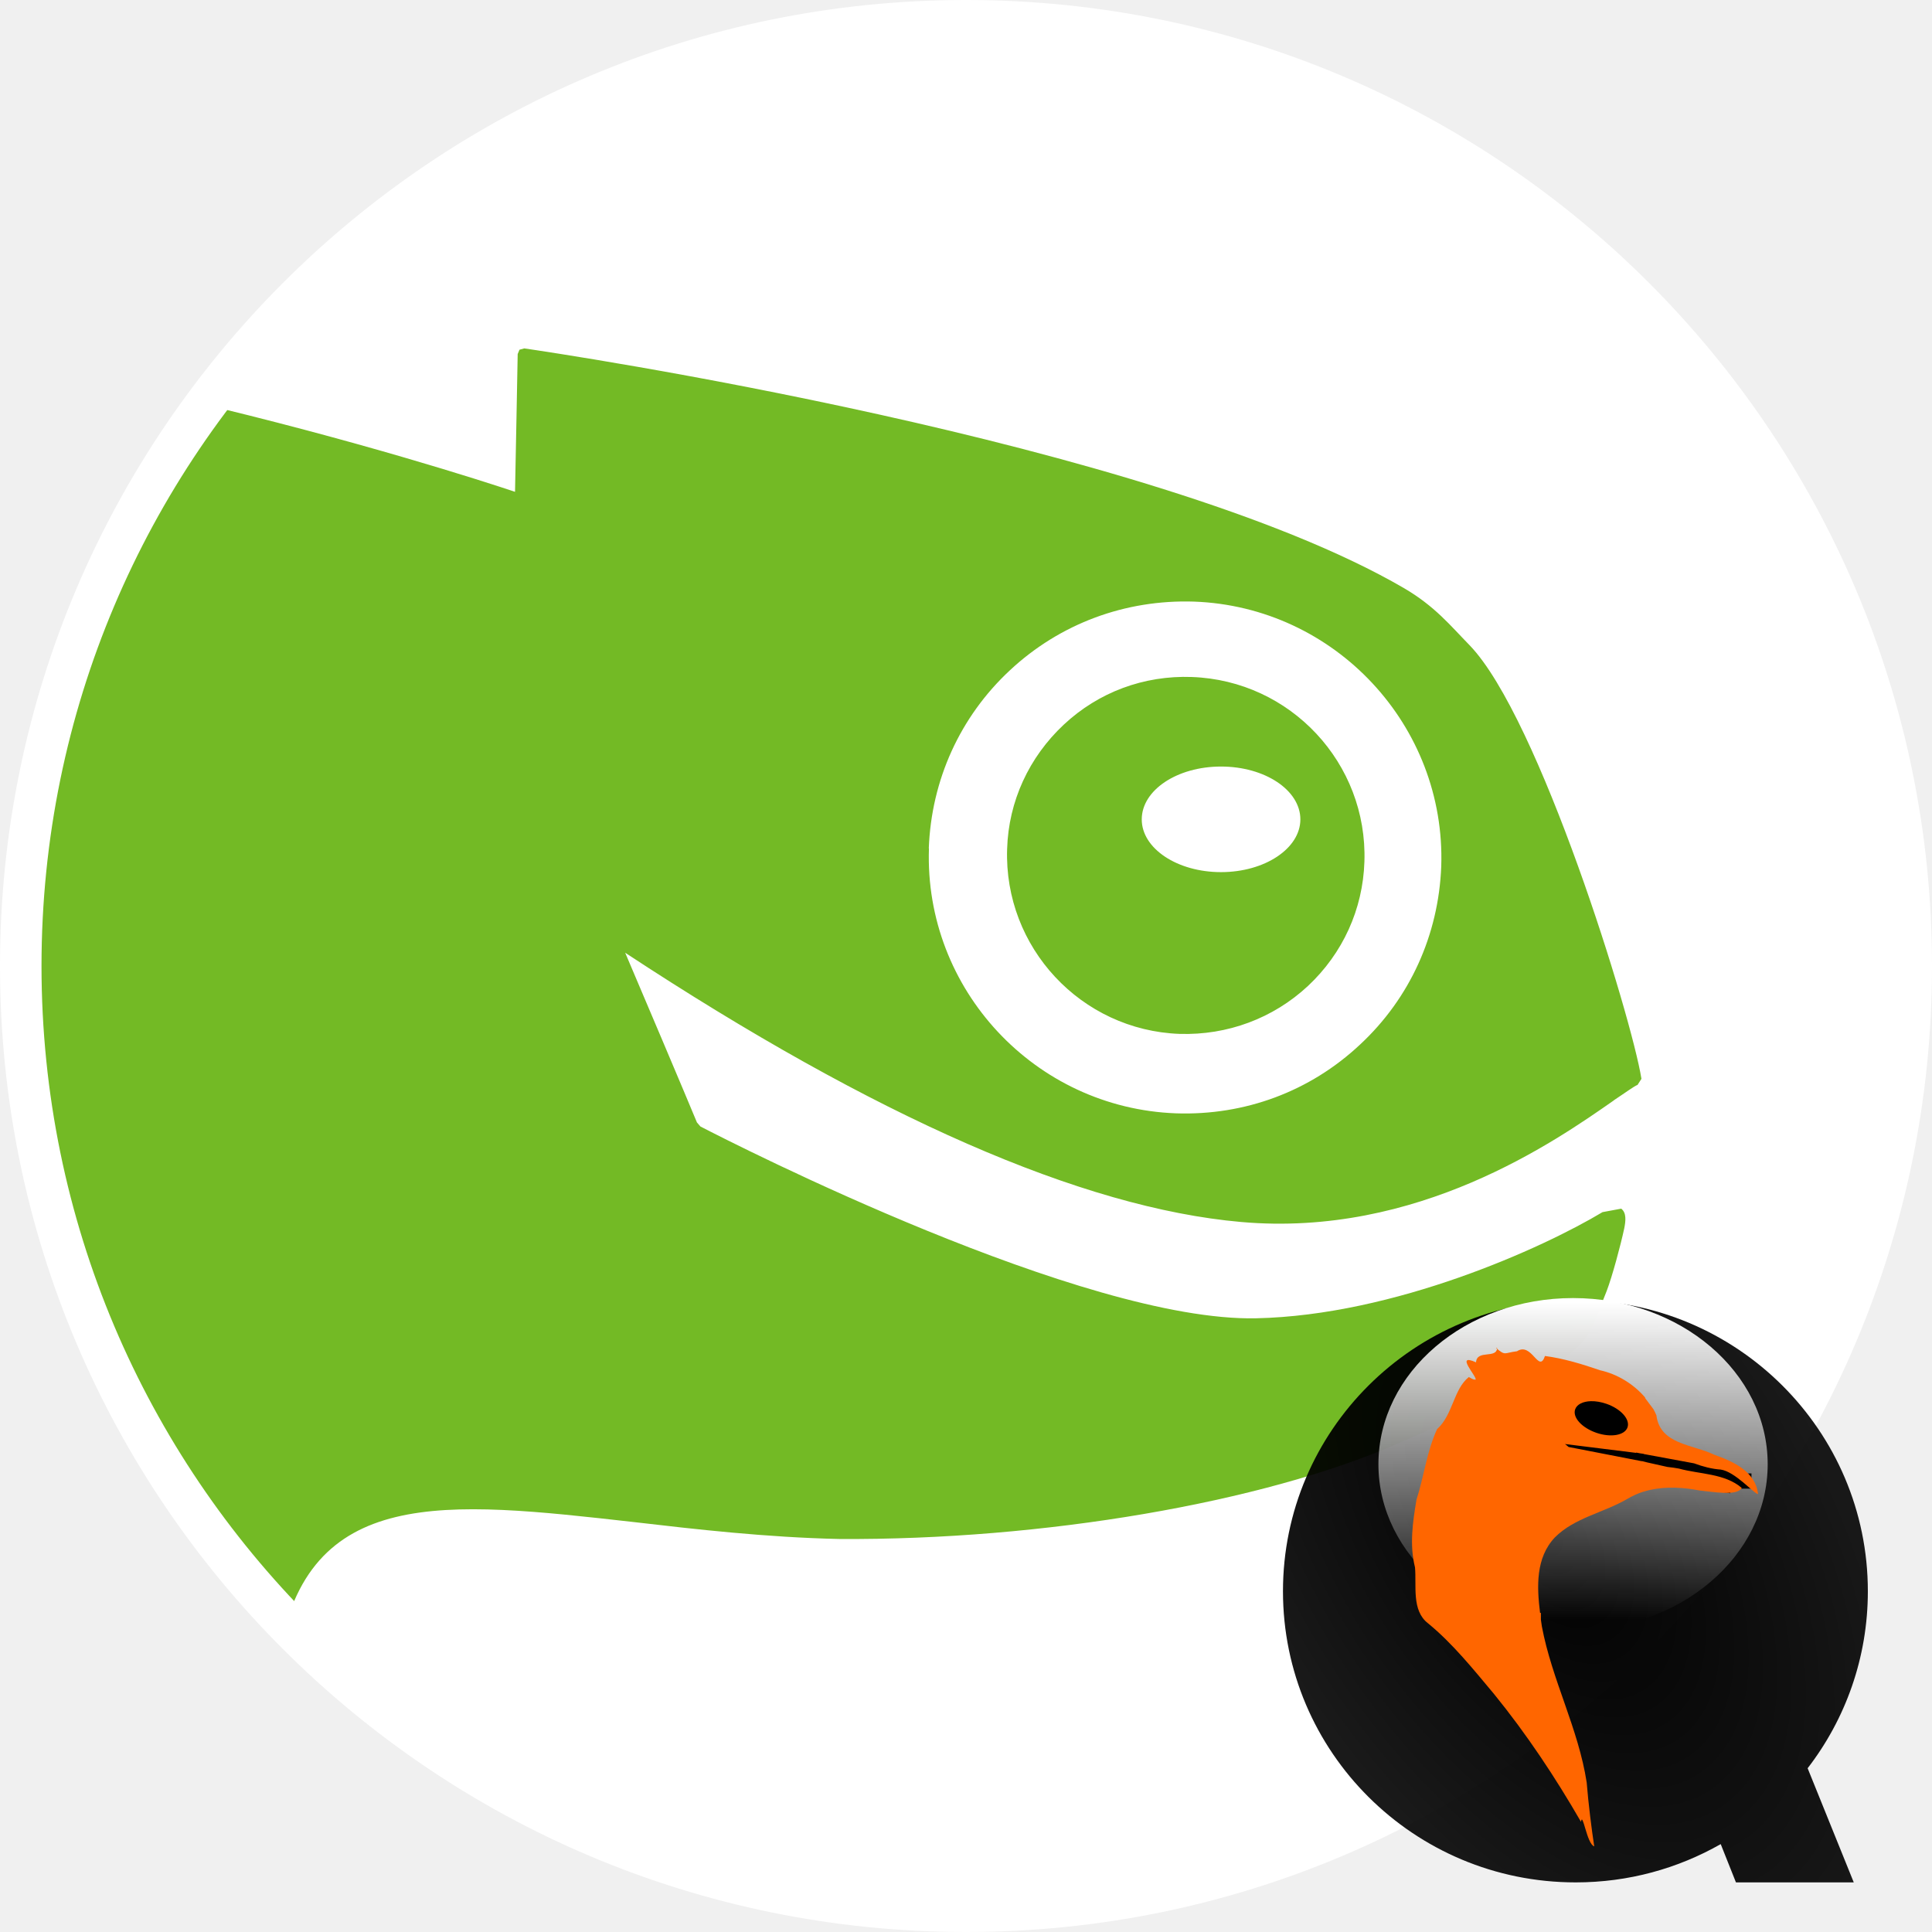
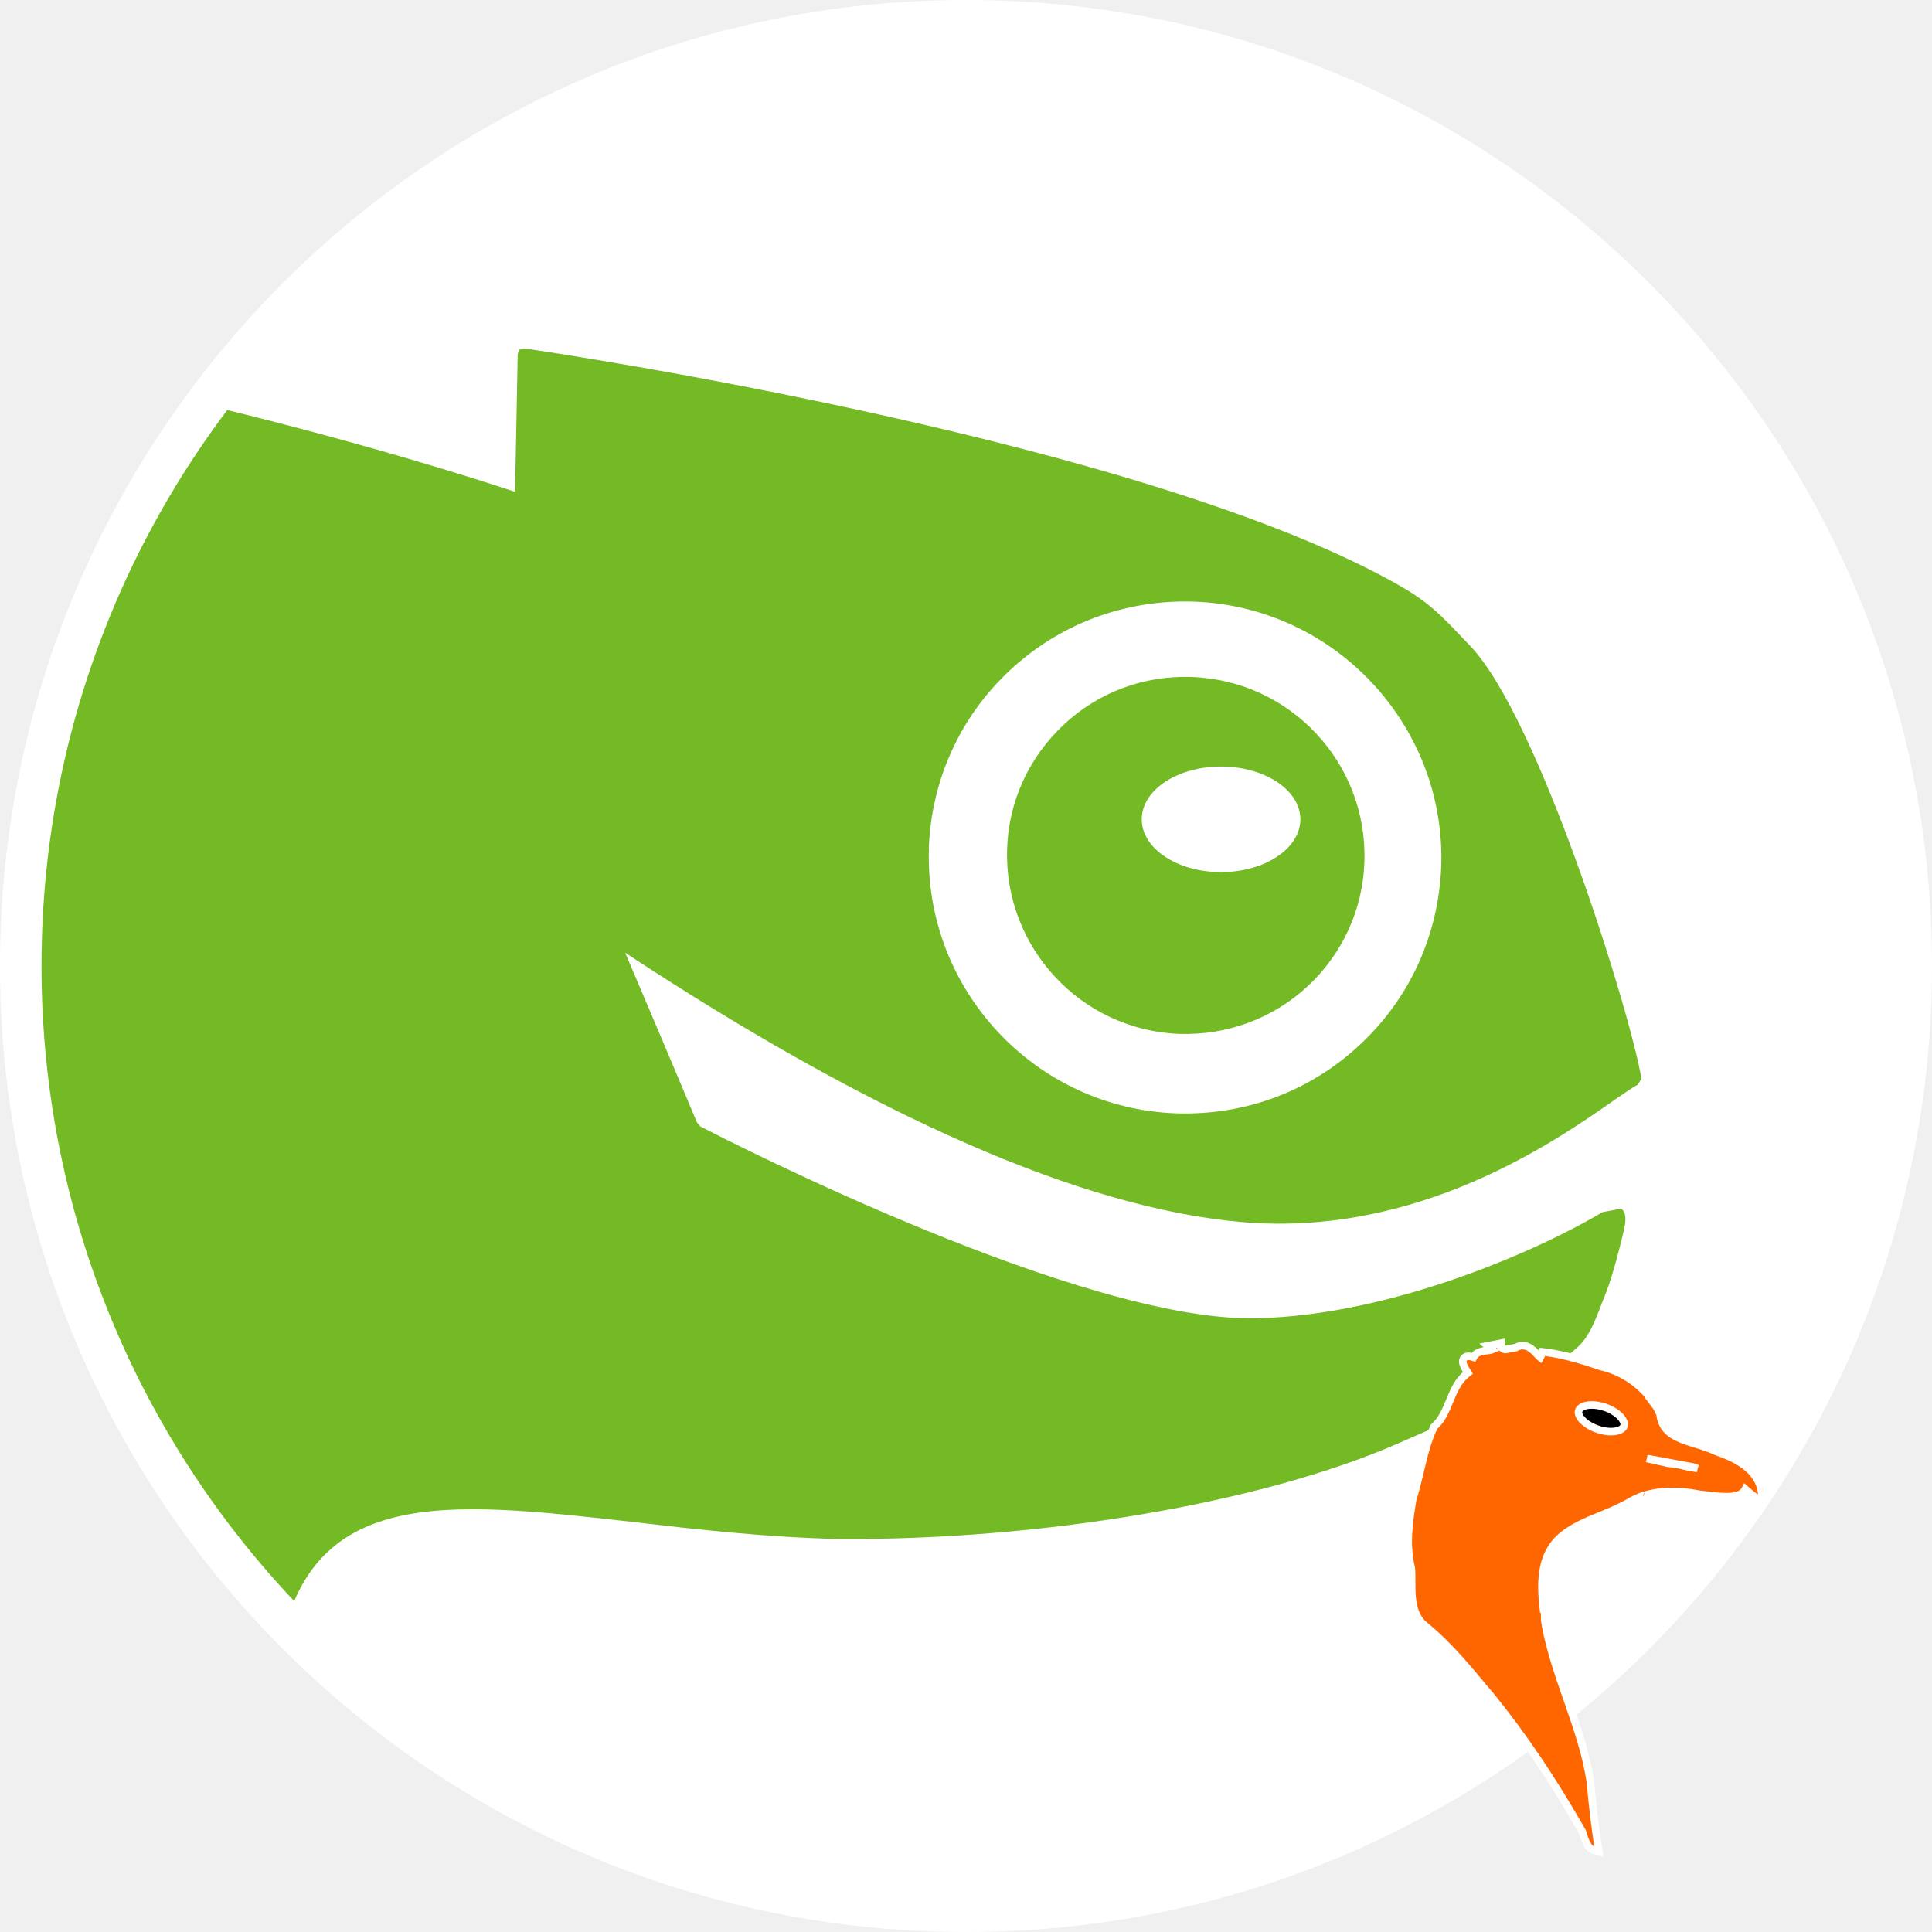
<svg xmlns="http://www.w3.org/2000/svg" width="512" height="512" viewBox="0 0 512 512" fill="none">
  <circle cx="256" cy="256" r="256" fill="white" />
  <mask id="mask0_2:324" style="mask-type:alpha" maskUnits="userSpaceOnUse" x="11" y="11" width="490" height="490">
    <circle cx="256" cy="256" r="245" fill="white" />
  </mask>
  <g mask="url(#mask0_2:324)">
-     <path d="M246.14 224.845C246.811 206.74 254.406 189.936 267.662 177.611C280.927 165.244 298.235 158.855 316.388 159.43C353.808 160.765 383.208 192.306 381.943 229.63C381.237 247.735 373.647 264.539 360.421 276.826C347.156 289.266 329.89 295.658 311.657 295.045C274.283 293.671 244.914 262.204 246.179 224.845H246.14ZM427.662 291.601C430.749 289.564 433.014 287.88 433.969 287.505L435 285.901C432.389 269.518 407.935 190.093 389.457 170.993C384.362 165.787 380.279 160.658 372.017 155.831C305.082 116.904 146.37 93.401 138.933 92.33L137.668 92.678L137.192 93.826C137.192 93.826 136.579 126.668 136.487 130.339C120.275 124.9 2.425 86.894 -108.06 83.067C-201.754 79.779 -338.193 67.679 -519.025 178.683L-524.373 182.005C-609.441 234.981 -668.172 300.32 -698.88 376.224C-708.51 400.109 -721.46 454.003 -708.625 504.72C-703.097 526.886 -692.788 549.16 -678.891 569.102C-647.478 614.155 -594.781 644.049 -538.005 649.102C-457.882 656.259 -397.196 620.321 -375.613 553.026C-360.773 506.596 -375.613 438.462 -432.504 403.707C-478.776 375.416 -528.536 381.847 -557.403 400.912C-582.445 417.49 -596.621 443.247 -596.391 471.534C-595.812 521.715 -552.535 548.394 -521.406 548.471C-512.362 548.471 -503.28 546.902 -493.041 543.571C-489.395 542.461 -485.968 541.087 -482.188 538.752L-481.003 538.06L-480.259 537.562L-480.508 537.711C-473.412 532.884 -469.146 525.034 -469.146 516.617C-469.146 514.32 -469.468 511.993 -470.127 509.65C-473.803 496.942 -486.378 489.252 -499.408 491.622L-501.168 492.039L-503.549 492.766L-507.003 493.953C-514.172 495.713 -519.539 495.867 -520.685 495.905C-524.331 495.671 -542.249 490.313 -542.249 470.719V470.451C-542.249 463.254 -539.358 458.206 -537.764 455.446C-532.19 446.719 -516.928 438.152 -496.322 439.944C-469.261 442.282 -449.744 456.139 -436.824 482.278C-424.829 506.58 -427.969 536.479 -444.913 558.373C-461.743 580.073 -491.683 589.293 -531.553 585.01C-571.73 580.574 -605.696 557.489 -624.71 521.547C-643.326 486.416 -644.342 444.763 -627.336 412.763C-586.662 336.094 -509.836 336.898 -467.704 344.17C-405.369 354.968 -334.447 412.38 -309.299 478.676C-305.235 489.245 -303.165 497.62 -301.355 505.283L-298.641 516.728L-228.217 551.058L-227.297 551.751L-225.588 551.594L-225.277 549.569C-225.714 547.996 -226.738 546.549 -228.363 526.871C-229.701 509.409 -232.427 461.609 -208.321 437.915C-198.963 428.656 -184.702 420.392 -173.439 417.747C-127.282 406.489 -73.151 414.256 -21.972 473.402C4.522 503.951 17.438 517.88 23.916 524.119L26.178 526.155L28.839 528.142C30.963 529.294 116.859 568.792 116.859 568.792L118.626 568.371L118.661 566.538C118.089 565.887 64.223 496.376 73.807 439.151C81.356 393.563 117.702 397.697 167.961 403.362C184.369 405.276 203.046 407.42 222.399 407.848C276.376 408.189 334.532 398.237 370.377 382.582C393.566 372.515 408.364 365.816 417.645 357.399C420.981 354.639 422.706 350.161 424.511 345.342L425.773 342.161C427.271 338.253 429.48 330.023 430.446 325.51C430.837 323.524 431.067 321.422 429.645 320.308L424.684 321.227C408.943 330.685 369.594 348.595 332.83 349.361C287.172 350.283 195.203 303.505 185.619 298.529L184.695 297.461C182.437 291.949 168.632 259.379 165.68 252.485C231.887 296.045 286.784 320.121 328.839 323.834C375.648 327.994 412.106 302.498 427.709 291.597H427.705L427.662 291.601ZM323.579 231.123C311.96 231.123 302.575 224.845 302.575 217.151C302.575 209.385 311.96 203.142 323.579 203.142C335.199 203.142 344.611 209.385 344.611 217.151C344.603 224.845 335.192 231.123 323.579 231.123V231.123ZM315.832 179.41C303.139 178.955 291.105 183.433 281.904 192.046C272.707 200.658 267.283 212.325 266.899 224.96C266.018 251.069 286.493 273.036 312.596 273.993C325.282 274.376 337.377 269.897 346.631 261.285C355.866 252.631 361.18 240.956 361.582 228.371C362.464 202.269 341.996 180.333 315.847 179.414L315.832 179.41Z" fill="#73BA25" />
+     <path d="M246.14 224.845C246.811 206.74 254.406 189.936 267.662 177.611C280.927 165.244 298.235 158.855 316.388 159.43C353.808 160.765 383.208 192.306 381.943 229.63C381.237 247.735 373.647 264.539 360.421 276.826C347.156 289.266 329.89 295.658 311.657 295.046C274.283 293.671 244.914 262.204 246.179 224.845H246.14ZM427.662 291.601C430.749 289.564 433.014 287.88 433.969 287.505L435 285.901C432.389 269.518 407.935 190.093 389.457 170.993C384.362 165.787 380.279 160.658 372.017 155.831C305.082 116.904 146.37 93.401 138.933 92.33L137.668 92.678L137.192 93.826C137.192 93.826 136.579 126.668 136.487 130.339C120.275 124.9 2.425 86.894 -108.06 83.067C-201.754 79.779 -338.193 67.679 -519.025 178.683L-524.373 182.005C-609.441 234.981 -668.172 300.32 -698.88 376.224C-708.51 400.109 -721.46 454.003 -708.625 504.72C-703.097 526.886 -692.788 549.16 -678.891 569.102C-647.478 614.155 -594.781 644.049 -538.005 649.102C-457.882 656.259 -397.196 620.321 -375.613 553.026C-360.773 506.596 -375.613 438.462 -432.504 403.707C-478.776 375.416 -528.536 381.847 -557.403 400.912C-582.445 417.49 -596.621 443.247 -596.391 471.534C-595.812 521.715 -552.535 548.394 -521.406 548.471C-512.362 548.471 -503.28 546.902 -493.041 543.571C-489.395 542.461 -485.968 541.087 -482.188 538.752L-481.003 538.06L-480.259 537.562L-480.508 537.711C-473.412 532.884 -469.146 525.034 -469.146 516.617C-469.146 514.32 -469.468 511.993 -470.127 509.65C-473.803 496.942 -486.378 489.252 -499.408 491.622L-501.168 492.039L-503.549 492.766L-507.003 493.953C-514.172 495.714 -519.539 495.867 -520.685 495.905C-524.331 495.671 -542.249 490.313 -542.249 470.719V470.451C-542.249 463.254 -539.358 458.206 -537.764 455.446C-532.19 446.719 -516.928 438.152 -496.322 439.944C-469.261 442.282 -449.744 456.139 -436.824 482.278C-424.829 506.58 -427.969 536.479 -444.913 558.373C-461.743 580.073 -491.683 589.293 -531.553 585.01C-571.73 580.574 -605.696 557.489 -624.71 521.547C-643.326 486.416 -644.342 444.763 -627.336 412.763C-586.662 336.094 -509.836 336.898 -467.704 344.17C-405.369 354.968 -334.447 412.38 -309.299 478.676C-305.235 489.245 -303.165 497.62 -301.355 505.283L-298.641 516.728L-228.217 551.058L-227.297 551.751L-225.588 551.594L-225.277 549.569C-225.714 547.996 -226.738 546.549 -228.363 526.871C-229.701 509.409 -232.427 461.609 -208.321 437.915C-198.963 428.656 -184.702 420.392 -173.439 417.747C-127.282 406.489 -73.151 414.256 -21.972 473.402C4.522 503.951 17.438 517.88 23.916 524.119L26.178 526.155L28.839 528.142C30.963 529.294 116.859 568.792 116.859 568.792L118.626 568.371L118.661 566.538C118.089 565.887 64.223 496.376 73.807 439.151C81.356 393.563 117.702 397.697 167.961 403.362C184.369 405.276 203.046 407.42 222.399 407.848C276.376 408.189 334.532 398.237 370.377 382.582C393.566 372.515 408.364 365.816 417.645 357.399C420.98 354.639 422.706 350.161 424.511 345.342L425.773 342.161C427.271 338.253 429.48 330.023 430.446 325.51C430.837 323.524 431.067 321.422 429.645 320.308L424.684 321.227C408.943 330.685 369.594 348.595 332.83 349.361C287.172 350.283 195.203 303.505 185.619 298.529L184.695 297.461C182.437 291.949 168.632 259.379 165.68 252.485C231.887 296.045 286.784 320.121 328.839 323.834C375.648 327.994 412.106 302.498 427.708 291.597H427.705L427.662 291.601ZM323.579 231.123C311.96 231.123 302.575 224.845 302.575 217.151C302.575 209.385 311.96 203.142 323.579 203.142C335.199 203.142 344.611 209.385 344.611 217.151C344.603 224.845 335.192 231.123 323.579 231.123ZM315.832 179.41C303.139 178.955 291.105 183.433 281.904 192.046C272.707 200.658 267.283 212.325 266.899 224.96C266.018 251.069 286.493 273.036 312.596 273.993C325.282 274.376 337.377 269.897 346.631 261.285C355.866 252.631 361.18 240.956 361.582 228.371C362.464 202.269 341.996 180.333 315.847 179.414L315.832 179.41Z" fill="#73BA25" />
  </g>
  <g clip-path="url(#clip0_2:324)">
-     <path d="M417.569 344.547C374.691 344.547 340 379.099 340 421.7C340 464.3 374.691 498.853 417.569 498.853C431.585 498.853 444.628 495.176 456.007 488.709L460.045 498.853H491.267L479.042 468.602C489.061 455.614 495 439.323 495 421.7C495 379.099 460.309 344.547 417.569 344.547V344.547Z" fill="url(#paint0_radial_2:324)" />
-     <path d="M416.876 432.071C445.362 432.071 468.454 412.356 468.454 388.035C468.454 363.715 445.362 344 416.876 344C388.389 344 365.297 363.715 365.297 388.035C365.297 412.356 388.389 432.071 416.876 432.071Z" fill="url(#paint1_linear_2:324)" />
-     <path d="M425.437 384.33C430.472 384.33 434.554 380.249 434.554 375.214C434.554 370.179 430.472 366.097 425.437 366.097C420.402 366.097 416.32 370.179 416.32 375.214C416.32 380.249 420.402 384.33 425.437 384.33Z" fill="black" />
-     <path d="M459.986 388.225L408.332 380.764L406.882 388.258L458.536 395.719L459.986 388.225Z" fill="black" />
-     <path d="M464.152 390.478H455.036V394.502H464.152V390.478Z" fill="black" />
-     <path d="M396.755 357.174C396.676 360.213 391.385 357.567 391.163 361.032C385.307 358.423 391.619 365.014 391.033 365.625H390.989L390.556 365.582C390.273 365.481 389.863 365.306 389.255 364.931C385.161 368.192 385.064 374.964 380.846 378.724C378.084 384.705 377.404 391.185 375.378 397.457C374.382 403.424 373.505 409.391 374.988 415.358C375.434 420.215 374.032 426.82 378.457 430.206C385.021 435.59 390.475 442.417 395.942 448.939C404.573 459.554 412.177 471.003 418.977 482.798C419.426 479.856 420.517 488.709 422.487 489.306C421.805 484.879 420.919 477.844 420.489 472.376C418.297 458.084 411.261 445.178 408.611 431.024C408.53 430.428 408.433 429.814 408.35 429.207V427.43H408.134C407.265 420.437 406.954 412.86 412.033 407.448C417.223 402.217 424.952 400.899 431.182 397.263C432.57 396.443 434.027 395.778 435.512 395.306C435.524 395.302 435.544 395.311 435.555 395.306C439.885 393.97 444.506 394.012 449.002 394.743C449.068 394.754 449.151 394.775 449.218 394.786C449.627 394.855 450.07 394.924 450.475 395.003C453.764 395.296 460.383 396.585 461.576 394.309C457.039 390.438 450.489 390.715 444.925 389.189C444.049 389.029 442.968 388.856 441.886 388.756L436.46 387.541L435.115 387.195V387.238L415.688 383.463C415.38 383.183 415.044 382.896 414.734 382.684L433.606 385.029V384.942C434.272 385.09 434.932 385.211 435.604 385.289V385.332L448.953 387.802C451.256 388.663 453.713 389.301 456.016 389.454C459.818 390.007 464.661 395.684 465.896 395.962C465.284 389.981 459.319 387.303 454.365 385.554C448.578 382.737 439.933 382.848 438.962 375.064C438.718 374.521 438.478 373.98 438.182 373.454L435.934 370.457L436.021 370.413C432.94 366.778 428.611 364.141 424.004 363.128C419.438 361.546 414.304 359.978 409.433 359.354C407.796 364.183 405.964 355.524 402.023 358.097C398.568 358.506 399.04 359.419 396.473 357.229L396.755 357.174ZM421.594 371.328C422.845 371.295 424.272 371.525 425.715 372.022C429.545 373.346 432.043 376.143 431.307 378.266C430.572 380.39 426.853 381.028 423.023 379.696C419.193 378.364 416.695 375.63 417.431 373.493C417.89 372.162 419.512 371.384 421.594 371.328Z" fill="#FF6600" />
+     <path d="M425.371 382.145C430.387 382.145 434.453 378.553 434.453 374.122C434.453 369.691 430.387 366.1 425.371 366.1C420.355 366.1 416.289 369.691 416.289 374.122C416.289 378.553 420.355 382.145 425.371 382.145Z" fill="black" />
+     <path d="M397.76 356.995L397.787 355.954L396.563 356.193L396.281 356.248L394.247 356.645L395.448 357.669C395.12 357.814 394.647 357.867 393.913 357.948L393.902 357.949C393.257 358.021 392.371 358.12 391.642 358.516C391.252 358.727 390.888 359.031 390.616 359.465C390.571 359.538 390.529 359.612 390.49 359.688C390.19 359.587 389.917 359.513 389.673 359.47C389.242 359.395 388.518 359.345 388.02 359.884C387.516 360.43 387.653 361.129 387.738 361.441C387.844 361.828 388.043 362.237 388.246 362.605C388.465 363 388.74 363.436 389.007 363.85L388.632 364.149C386.367 365.953 385.235 368.691 384.2 371.192L384.173 371.258C383.092 373.872 382.089 376.276 380.18 377.978L380.025 378.116L379.938 378.305C378.515 381.387 377.636 384.58 376.865 387.745C376.689 388.465 376.519 389.181 376.35 389.895C375.771 392.344 375.2 394.757 374.427 397.15L374.404 397.22L374.392 397.293C373.402 403.219 372.486 409.355 373.999 415.523C374.096 416.626 374.096 417.83 374.096 419.121L374.096 419.251C374.096 420.601 374.101 422.034 374.235 423.429C374.503 426.212 375.307 429.046 377.836 430.989C383.634 435.748 388.557 441.651 393.47 447.54C394.037 448.22 394.603 448.899 395.171 449.576C403.76 460.14 411.333 471.54 418.11 483.297L419.319 485.394C419.583 486.259 419.896 487.218 420.257 488.03C420.465 488.496 420.706 488.955 420.988 489.333C421.257 489.692 421.65 490.097 422.198 490.263L423.718 490.723L423.476 489.153C422.796 484.746 421.914 477.735 421.486 472.298L421.483 472.261L421.478 472.225C420.366 464.975 418.028 458.095 415.666 451.319C415.551 450.987 415.435 450.656 415.319 450.325C413.067 443.872 410.844 437.503 409.598 430.864C409.558 430.568 409.514 430.269 409.471 429.974L409.47 429.97C409.429 429.69 409.388 429.413 409.35 429.138V427.43V426.43H409.021C408.245 419.701 408.232 412.969 412.753 408.143C415.204 405.675 418.281 404.102 421.611 402.677C422.438 402.322 423.287 401.976 424.144 401.625C426.685 400.587 429.304 399.517 431.686 398.127L431.691 398.124C432.983 397.36 434.333 396.741 435.701 396.296C435.746 396.289 435.798 396.278 435.855 396.261C439.987 394.986 444.44 395.014 448.841 395.73L449.001 394.743L448.837 395.729L448.837 395.729C448.838 395.73 448.839 395.73 448.841 395.73L448.854 395.733L448.899 395.742C448.931 395.749 448.992 395.763 449.053 395.773C449.154 395.79 449.255 395.806 449.356 395.823C449.676 395.875 449.989 395.927 450.284 395.984L450.335 395.994L450.387 395.999C450.889 396.044 451.512 396.118 452.201 396.2C453.602 396.368 455.279 396.568 456.778 396.619C457.916 396.657 459.06 396.617 460.027 396.393C460.966 396.175 461.96 395.731 462.462 394.773L462.53 394.643C462.621 394.722 462.71 394.799 462.798 394.875C463.117 395.153 463.422 395.417 463.721 395.67C464.069 395.964 464.401 396.233 464.695 396.441C464.952 396.623 465.308 396.854 465.677 396.937L467.032 397.242L466.891 395.86C466.548 392.513 464.696 390.119 462.358 388.37C460.058 386.65 457.229 385.507 454.751 384.63C453.239 383.901 451.564 383.366 449.949 382.866C449.815 382.825 449.682 382.784 449.55 382.743C448.034 382.275 446.58 381.826 445.254 381.254C443.819 380.634 442.607 379.899 441.701 378.914C440.81 377.945 440.172 376.688 439.954 374.94L439.936 374.79L439.874 374.653L439.831 374.557C439.603 374.052 439.356 373.502 439.054 372.964L439.022 372.907L438.982 372.854L437.453 370.816L437.607 370.739L436.784 369.767C433.577 365.983 429.08 363.235 424.276 362.164C419.71 360.584 414.518 358.997 409.561 358.362L408.749 358.258L408.486 359.033C408.366 359.387 408.261 359.61 408.183 359.744C408.151 359.719 408.113 359.688 408.07 359.65C407.859 359.464 407.626 359.214 407.327 358.893L407.324 358.89L407.295 358.858C406.746 358.269 405.986 357.453 405.06 356.992C404.565 356.745 403.996 356.583 403.362 356.611C402.798 356.636 402.237 356.809 401.684 357.131C400.885 357.235 400.294 357.363 399.839 357.466L399.835 357.467C399.304 357.587 399.089 357.636 398.906 357.638C398.742 357.639 398.55 357.62 397.76 356.995ZM445.104 388.205C444.231 388.046 443.144 387.87 442.042 387.766L436.694 386.569L436.444 386.505L448.686 388.77C449.068 388.912 449.456 389.048 449.847 389.177C449.699 389.152 449.551 389.127 449.403 389.102C447.941 388.854 446.529 388.592 445.189 388.224L445.147 388.213L445.104 388.205ZM435.403 396.298C435.401 396.298 435.4 396.297 435.402 396.298L435.403 396.298ZM421.62 372.328C422.736 372.298 424.043 372.504 425.389 372.967C427.174 373.584 428.6 374.53 429.478 375.511C430.381 376.521 430.557 377.376 430.362 377.939C430.169 378.498 429.5 379.06 428.156 379.291C426.851 379.516 425.137 379.372 423.351 378.751C421.561 378.128 420.133 377.193 419.256 376.225C418.357 375.232 418.18 374.39 418.376 373.819C418.624 373.101 419.663 372.38 421.62 372.328Z" fill="#FF6600" stroke="white" stroke-width="2" />
  </g>
  <defs>
-     <radialGradient id="paint0_radial_2:324" cx="0" cy="0" r="1" gradientUnits="userSpaceOnUse" gradientTransform="translate(408.382 405.398) rotate(57.1766) scale(139.383 77.1999)">
-       <stop />
-       <stop offset="1" stop-opacity="0.897" />
-     </radialGradient>
-     <linearGradient id="paint1_linear_2:324" x1="418.333" y1="345.074" x2="418.333" y2="429.207" gradientUnits="userSpaceOnUse">
-       <stop stop-color="white" />
-       <stop offset="1" stop-color="white" stop-opacity="0" />
-     </linearGradient>
    <clipPath id="clip0_2:324">
      <rect width="155" height="155" fill="white" transform="translate(340 344)" />
    </clipPath>
  </defs>
</svg>
